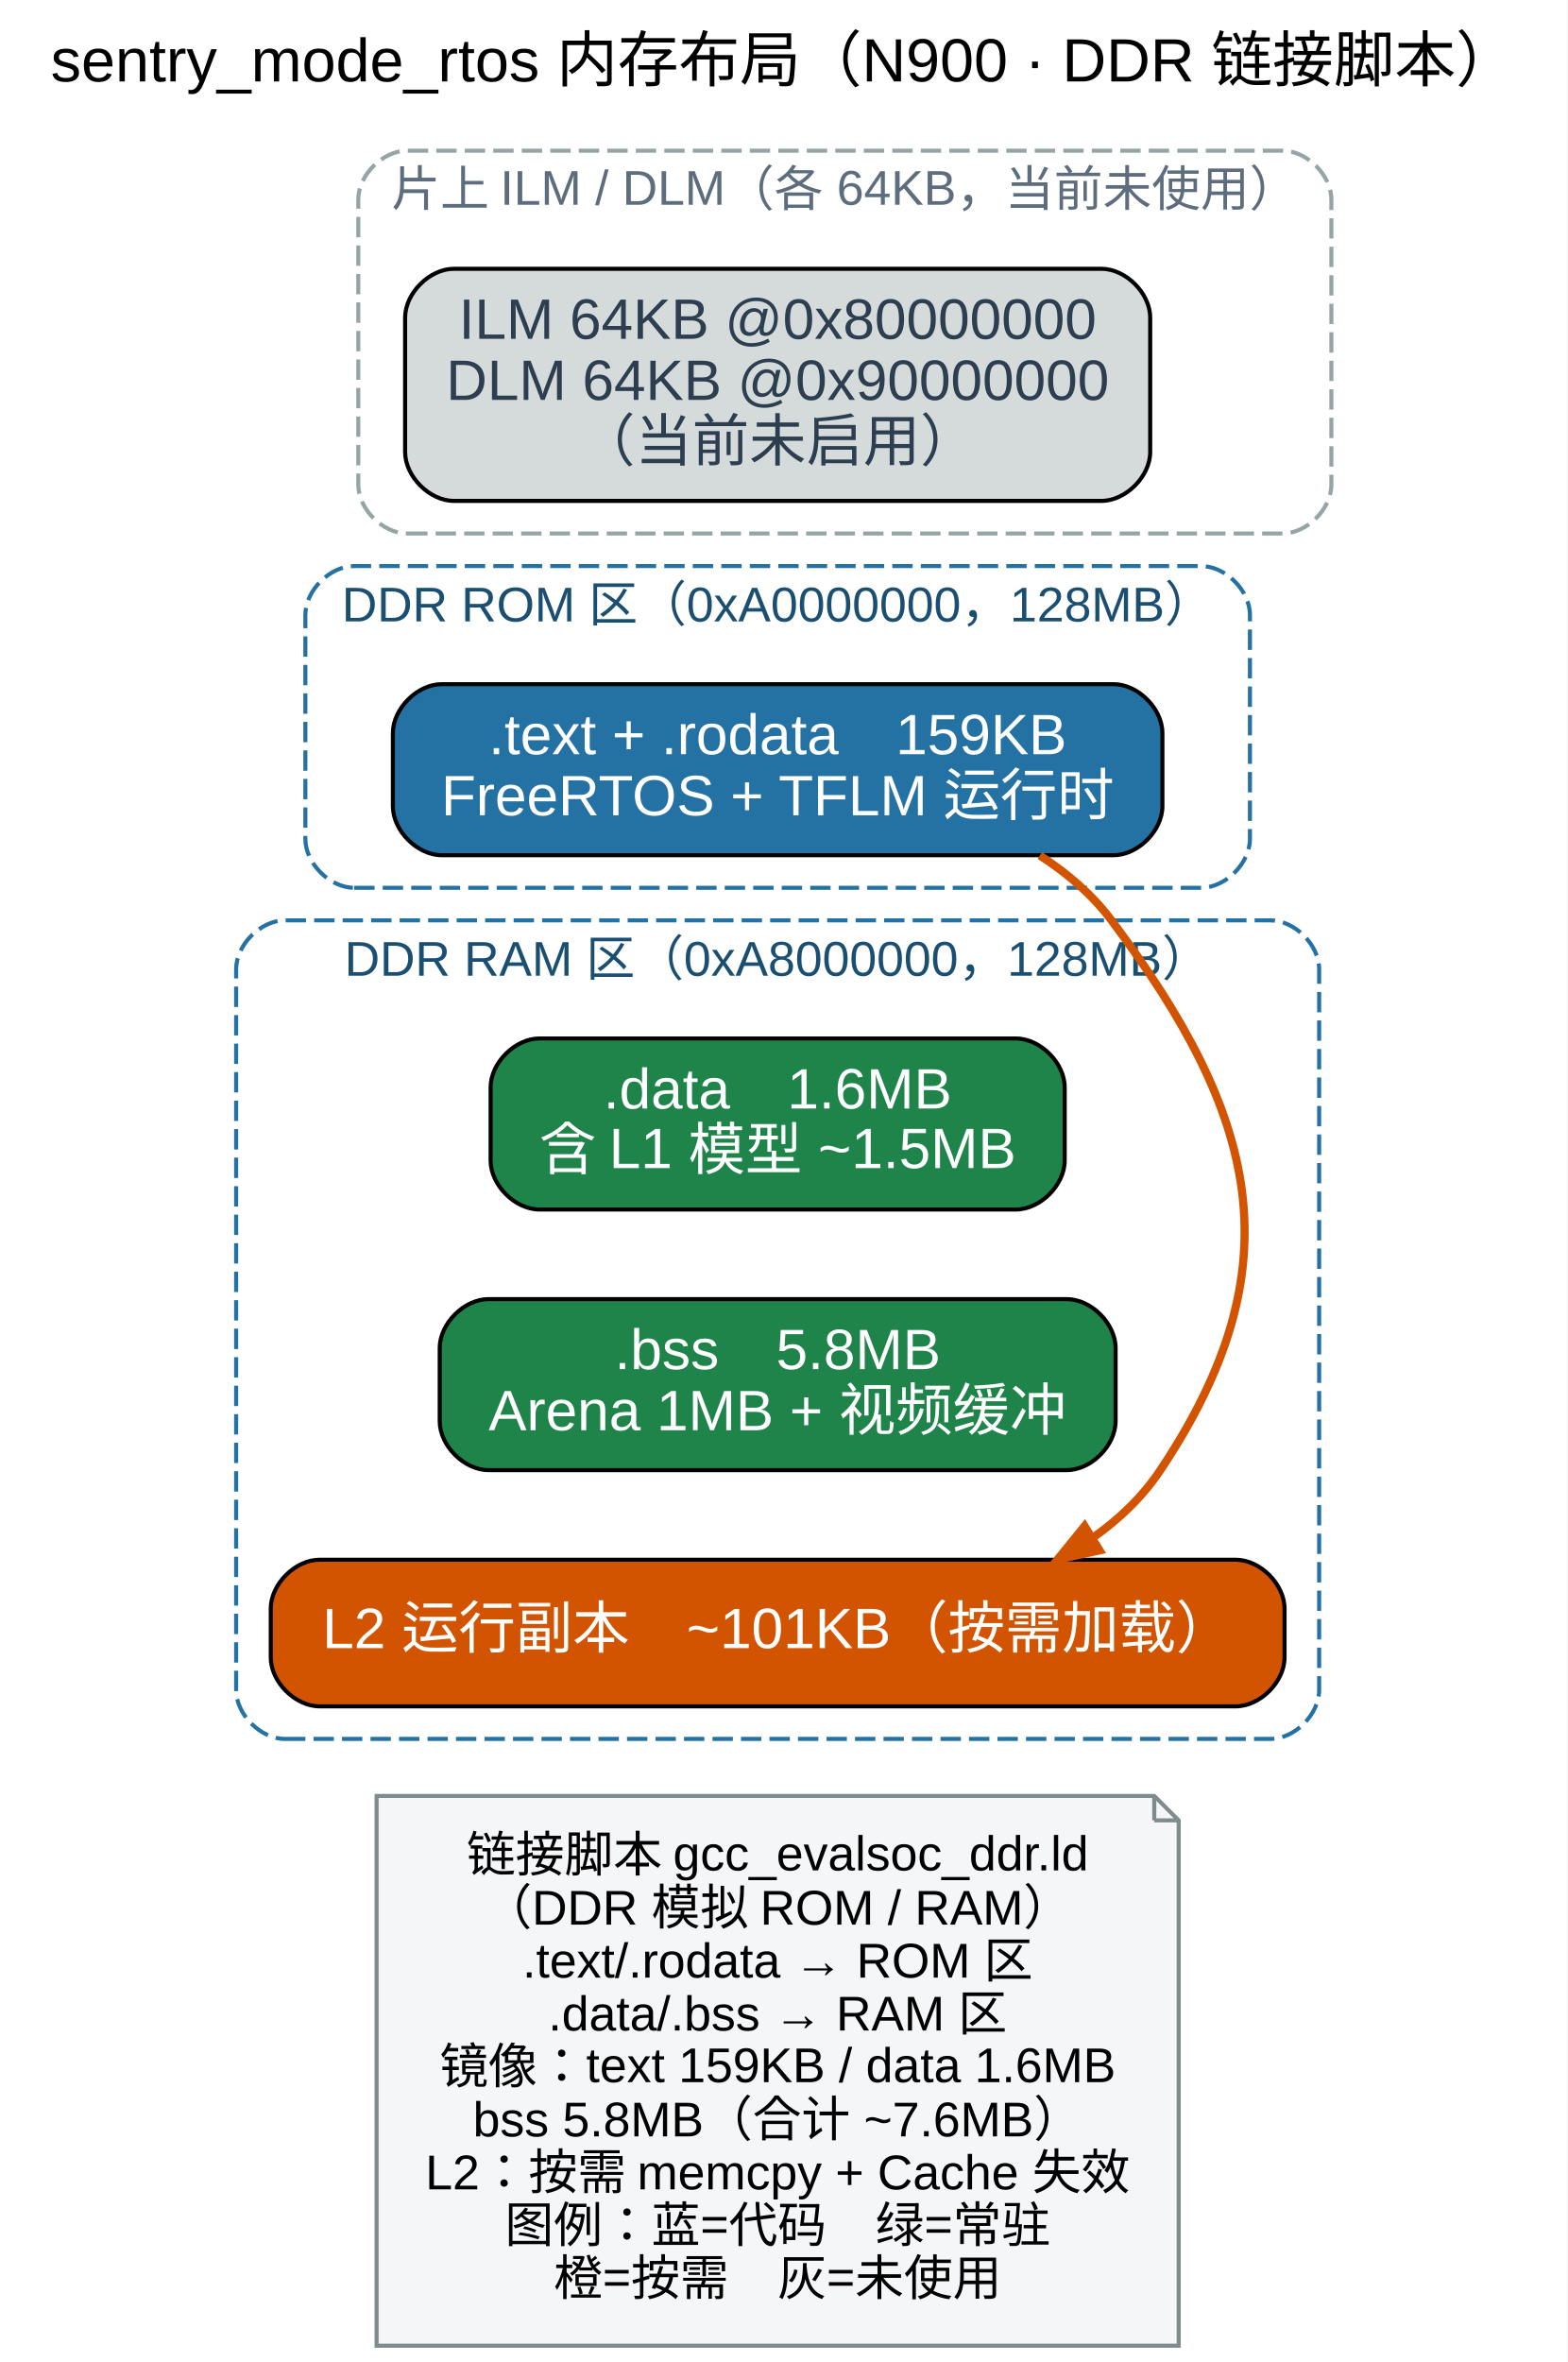
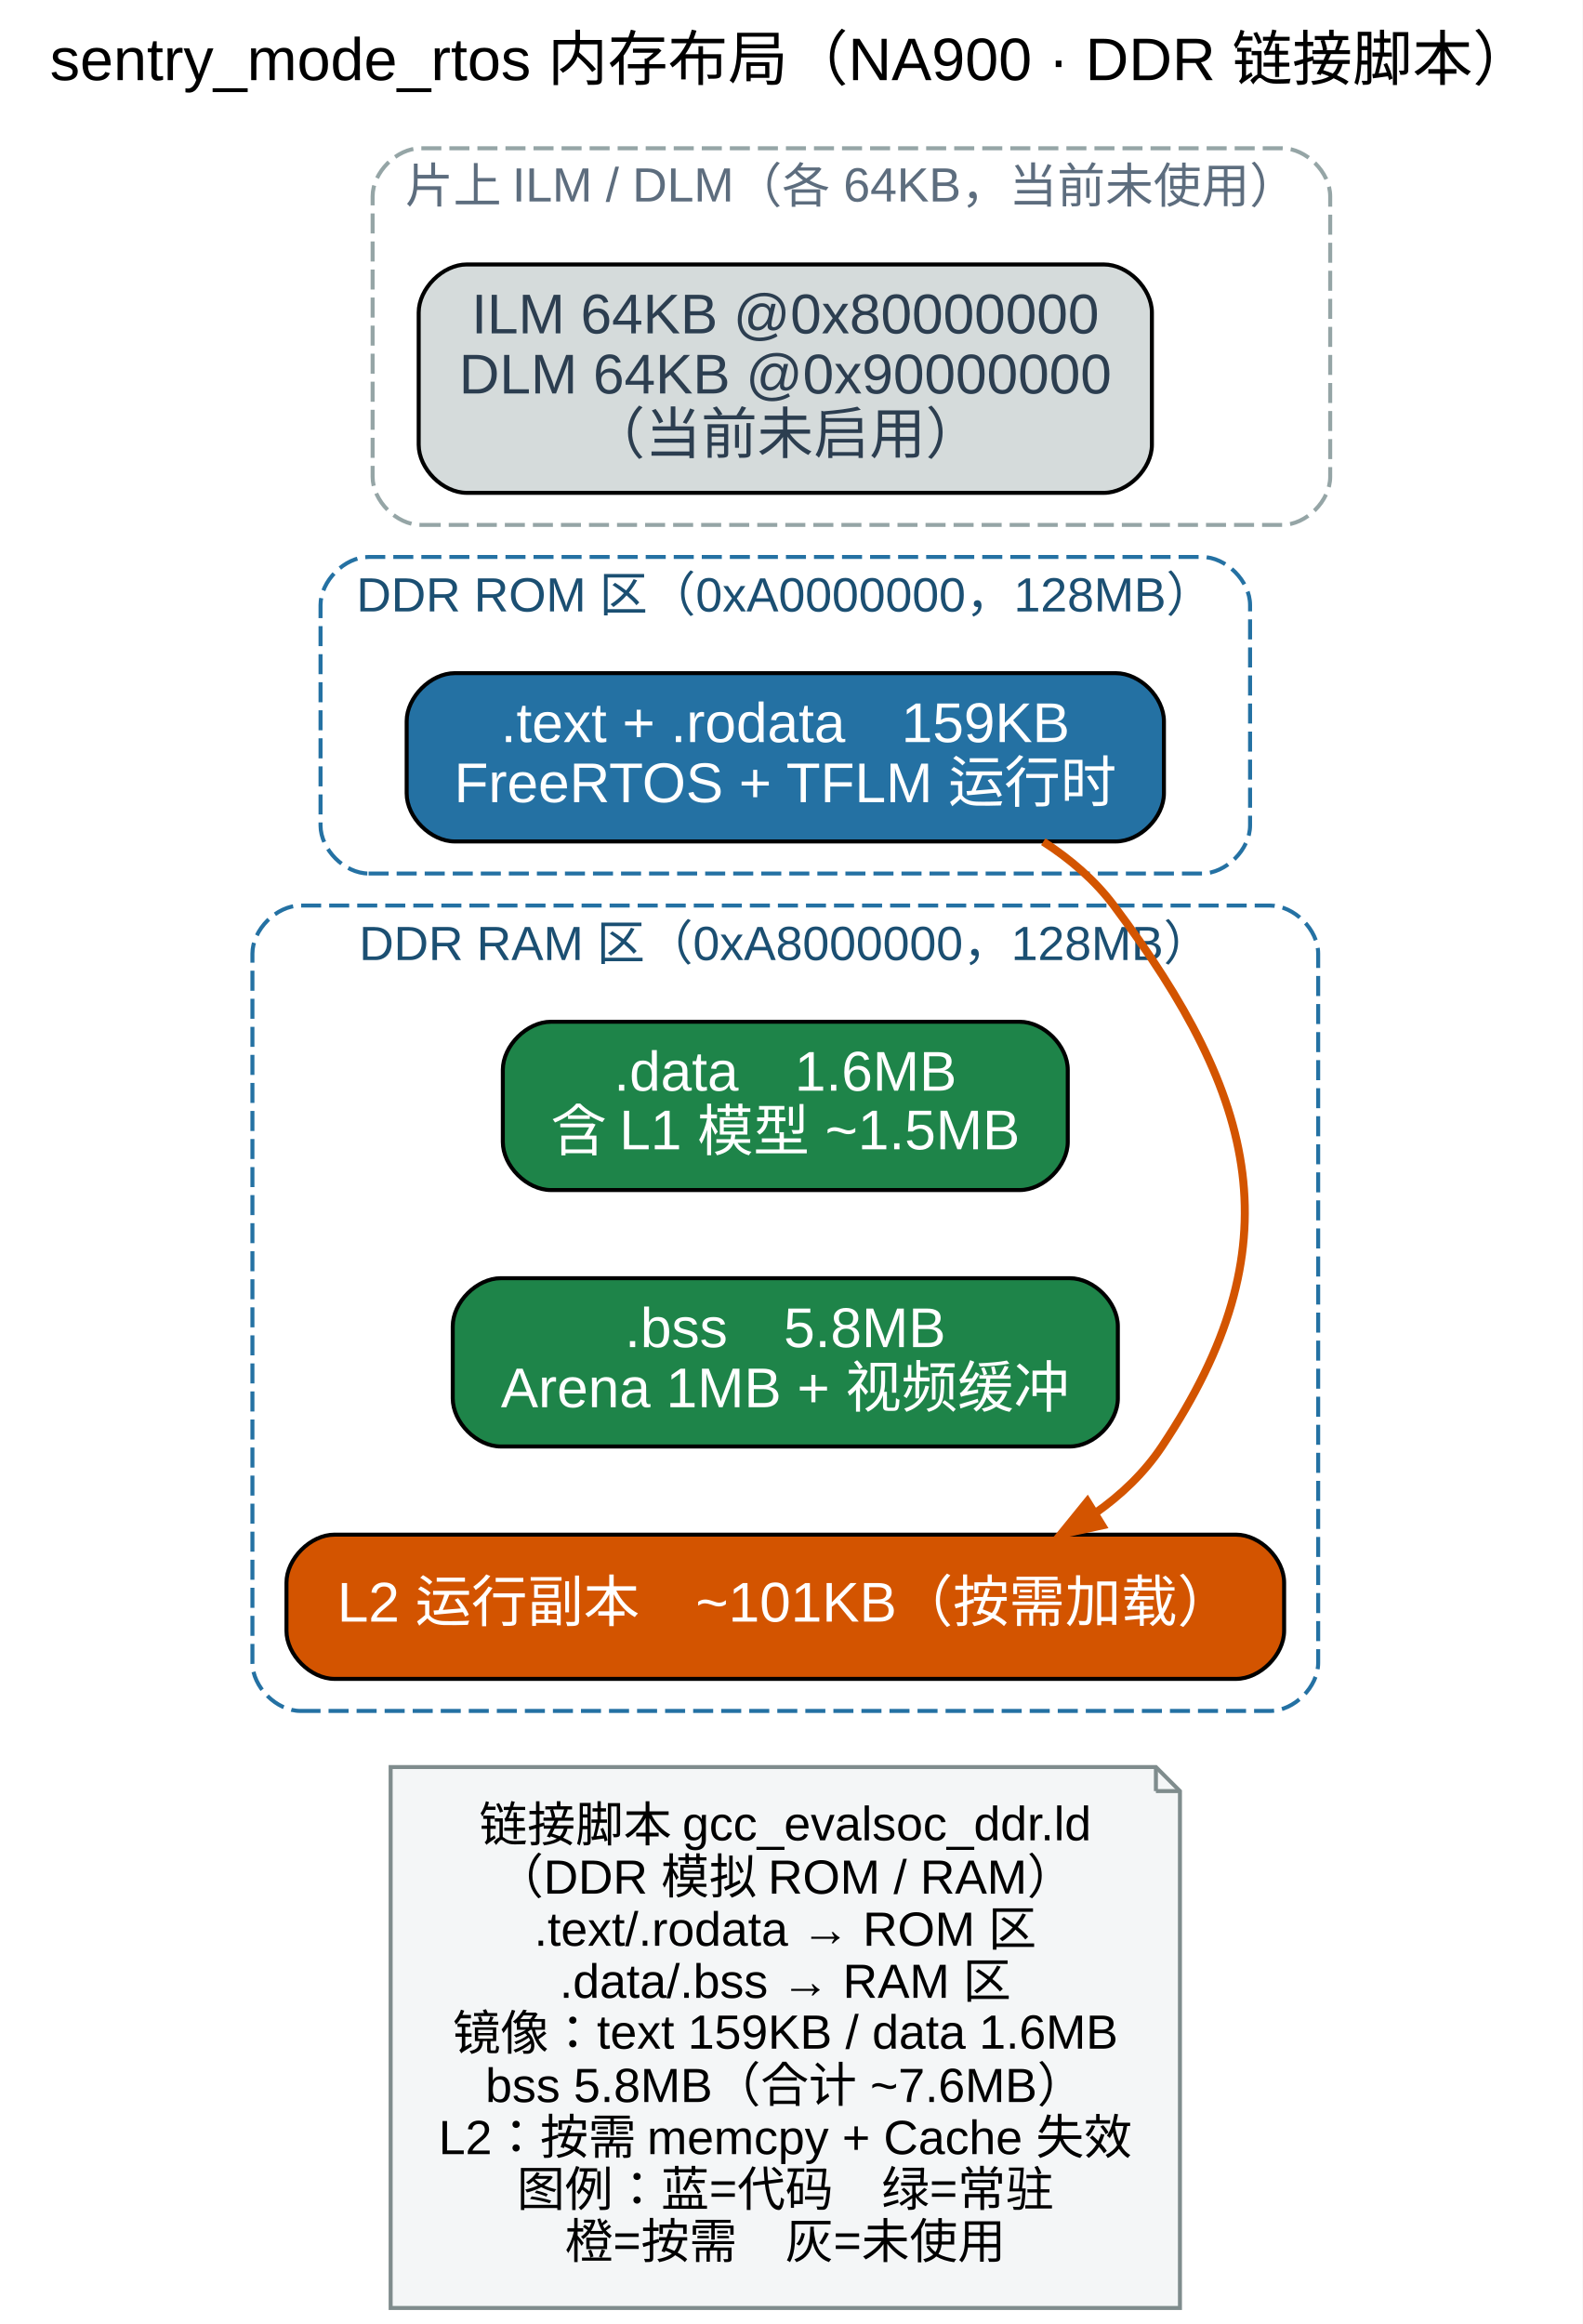
- <svg xmlns="http://www.w3.org/2000/svg" width="385pt" height="580pt" viewBox="0.00 0.00 385.00 580.00">
+ <svg xmlns="http://www.w3.org/2000/svg" width="395pt" height="580pt" viewBox="0.00 0.00 395.00 580.00">
  <g id="graph0" class="graph" transform="scale(1 1) rotate(0) translate(4 576)">
-     <polygon fill="white" stroke="transparent" points="-4,4 -4,-576 381,-576 381,4 -4,4" />
-     <text text-anchor="middle" x="188.5" y="-556" font-family="Arial" font-size="15.00">sentry_mode_rtos 内存布局（N900 · DDR 链接脚本）</text>
+     <polygon fill="white" stroke="transparent" points="-4,4 -4,-576 391,-576 391,4 -4,4" />
+     <text text-anchor="middle" x="193.5" y="-556" font-family="Arial" font-size="15.00">sentry_mode_rtos 内存布局（NA900 · DDR 链接脚本）</text>
    <g id="clust1" class="cluster">
-       <path fill="none" stroke="#95a5a6" stroke-dasharray="5,2" d="M96,-445C96,-445 311,-445 311,-445 317,-445 323,-451 323,-457 323,-457 323,-527 323,-527 323,-533 317,-539 311,-539 311,-539 96,-539 96,-539 90,-539 84,-533 84,-527 84,-527 84,-457 84,-457 84,-451 90,-445 96,-445" />
-       <text text-anchor="middle" x="203.5" y="-525.4" font-family="Arial" font-size="12.00" fill="#5d6d7e">片上 ILM / DLM（各 64KB，当前未使用）</text>
+       <path fill="none" stroke="#95a5a6" stroke-dasharray="5,2" d="M101,-445C101,-445 316,-445 316,-445 322,-445 328,-451 328,-457 328,-457 328,-527 328,-527 328,-533 322,-539 316,-539 316,-539 101,-539 101,-539 95,-539 89,-533 89,-527 89,-527 89,-457 89,-457 89,-451 95,-445 101,-445" />
+       <text text-anchor="middle" x="208.5" y="-525.4" font-family="Arial" font-size="12.00" fill="#5d6d7e">片上 ILM / DLM（各 64KB，当前未使用）</text>
    </g>
    <g id="clust2" class="cluster">
-       <path fill="none" stroke="#2471a3" stroke-dasharray="5,2" d="M83,-358C83,-358 291,-358 291,-358 297,-358 303,-364 303,-370 303,-370 303,-425 303,-425 303,-431 297,-437 291,-437 291,-437 83,-437 83,-437 77,-437 71,-431 71,-425 71,-425 71,-370 71,-370 71,-364 77,-358 83,-358" />
-       <text text-anchor="middle" x="187" y="-423.4" font-family="Arial" font-size="12.00" fill="#1b4f72">DDR ROM 区（0xA0000000，128MB）</text>
+       <path fill="none" stroke="#2471a3" stroke-dasharray="5,2" d="M88,-358C88,-358 296,-358 296,-358 302,-358 308,-364 308,-370 308,-370 308,-425 308,-425 308,-431 302,-437 296,-437 296,-437 88,-437 88,-437 82,-437 76,-431 76,-425 76,-425 76,-370 76,-370 76,-364 82,-358 88,-358" />
+       <text text-anchor="middle" x="192" y="-423.4" font-family="Arial" font-size="12.00" fill="#1b4f72">DDR ROM 区（0xA0000000，128MB）</text>
    </g>
    <g id="clust3" class="cluster">
-       <path fill="none" stroke="#2471a3" stroke-dasharray="5,2" d="M66,-149C66,-149 308,-149 308,-149 314,-149 320,-155 320,-161 320,-161 320,-338 320,-338 320,-344 314,-350 308,-350 308,-350 66,-350 66,-350 60,-350 54,-344 54,-338 54,-338 54,-161 54,-161 54,-155 60,-149 66,-149" />
-       <text text-anchor="middle" x="187" y="-336.4" font-family="Arial" font-size="12.00" fill="#1b4f72">DDR RAM 区（0xA8000000，128MB）</text>
+       <path fill="none" stroke="#2471a3" stroke-dasharray="5,2" d="M71,-149C71,-149 313,-149 313,-149 319,-149 325,-155 325,-161 325,-161 325,-338 325,-338 325,-344 319,-350 313,-350 313,-350 71,-350 71,-350 65,-350 59,-344 59,-338 59,-338 59,-161 59,-161 59,-155 65,-149 71,-149" />
+       <text text-anchor="middle" x="192" y="-336.4" font-family="Arial" font-size="12.00" fill="#1b4f72">DDR RAM 区（0xA8000000，128MB）</text>
    </g>
    <g id="node1" class="node">
-       <path fill="#d5dbdb" stroke="black" d="M266.5,-510C266.5,-510 107.5,-510 107.5,-510 101.5,-510 95.5,-504 95.5,-498 95.5,-498 95.5,-465 95.5,-465 95.5,-459 101.5,-453 107.5,-453 107.5,-453 266.5,-453 266.5,-453 272.5,-453 278.5,-459 278.5,-465 278.5,-465 278.5,-498 278.5,-498 278.5,-504 272.5,-510 266.5,-510" />
-       <text text-anchor="middle" x="187" y="-492.8" font-family="Arial" font-size="14.00" fill="#2c3e50">ILM 64KB @0x80000000</text>
-       <text text-anchor="middle" x="187" y="-477.8" font-family="Arial" font-size="14.00" fill="#2c3e50">DLM 64KB @0x90000000</text>
-       <text text-anchor="middle" x="187" y="-462.8" font-family="Arial" font-size="14.00" fill="#2c3e50">（当前未启用）</text>
+       <path fill="#d5dbdb" stroke="black" d="M271.5,-510C271.5,-510 112.5,-510 112.5,-510 106.5,-510 100.5,-504 100.5,-498 100.5,-498 100.5,-465 100.5,-465 100.5,-459 106.5,-453 112.5,-453 112.5,-453 271.5,-453 271.5,-453 277.5,-453 283.5,-459 283.5,-465 283.5,-465 283.5,-498 283.5,-498 283.5,-504 277.5,-510 271.5,-510" />
+       <text text-anchor="middle" x="192" y="-492.8" font-family="Arial" font-size="14.00" fill="#2c3e50">ILM 64KB @0x80000000</text>
+       <text text-anchor="middle" x="192" y="-477.8" font-family="Arial" font-size="14.00" fill="#2c3e50">DLM 64KB @0x90000000</text>
+       <text text-anchor="middle" x="192" y="-462.8" font-family="Arial" font-size="14.00" fill="#2c3e50">（当前未启用）</text>
    </g>
    <g id="node2" class="node">
-       <path fill="#2471a3" stroke="black" d="M269.5,-408C269.5,-408 104.5,-408 104.5,-408 98.5,-408 92.5,-402 92.5,-396 92.5,-396 92.5,-378 92.5,-378 92.5,-372 98.5,-366 104.5,-366 104.5,-366 269.5,-366 269.5,-366 275.5,-366 281.5,-372 281.5,-378 281.5,-378 281.5,-396 281.5,-396 281.5,-402 275.5,-408 269.5,-408" />
-       <text text-anchor="middle" x="187" y="-390.8" font-family="Arial" font-size="14.00" fill="white">.text + .rodata　159KB</text>
-       <text text-anchor="middle" x="187" y="-375.8" font-family="Arial" font-size="14.00" fill="white">FreeRTOS + TFLM 运行时</text>
+       <path fill="#2471a3" stroke="black" d="M274.5,-408C274.5,-408 109.5,-408 109.5,-408 103.5,-408 97.5,-402 97.5,-396 97.5,-396 97.5,-378 97.5,-378 97.5,-372 103.5,-366 109.5,-366 109.5,-366 274.5,-366 274.5,-366 280.5,-366 286.5,-372 286.5,-378 286.5,-378 286.5,-396 286.5,-396 286.5,-402 280.5,-408 274.5,-408" />
+       <text text-anchor="middle" x="192" y="-390.8" font-family="Arial" font-size="14.00" fill="white">.text + .rodata　159KB</text>
+       <text text-anchor="middle" x="192" y="-375.8" font-family="Arial" font-size="14.00" fill="white">FreeRTOS + TFLM 运行时</text>
    </g>
    <g id="node3" class="node">
-       <path fill="#1e8449" stroke="black" d="M245.5,-321C245.5,-321 128.5,-321 128.5,-321 122.5,-321 116.5,-315 116.5,-309 116.5,-309 116.5,-291 116.5,-291 116.5,-285 122.5,-279 128.5,-279 128.5,-279 245.5,-279 245.5,-279 251.5,-279 257.5,-285 257.5,-291 257.5,-291 257.5,-309 257.5,-309 257.5,-315 251.5,-321 245.5,-321" />
-       <text text-anchor="middle" x="187" y="-303.8" font-family="Arial" font-size="14.00" fill="white">.data　1.6MB</text>
-       <text text-anchor="middle" x="187" y="-288.8" font-family="Arial" font-size="14.00" fill="white">含 L1 模型 ~1.5MB</text>
+       <path fill="#1e8449" stroke="black" d="M250.5,-321C250.5,-321 133.5,-321 133.5,-321 127.5,-321 121.5,-315 121.5,-309 121.5,-309 121.5,-291 121.5,-291 121.5,-285 127.5,-279 133.5,-279 133.5,-279 250.5,-279 250.5,-279 256.5,-279 262.5,-285 262.5,-291 262.5,-291 262.5,-309 262.5,-309 262.5,-315 256.5,-321 250.5,-321" />
+       <text text-anchor="middle" x="192" y="-303.8" font-family="Arial" font-size="14.00" fill="white">.data　1.6MB</text>
+       <text text-anchor="middle" x="192" y="-288.8" font-family="Arial" font-size="14.00" fill="white">含 L1 模型 ~1.5MB</text>
    </g>
    <g id="node5" class="node">
-       <path fill="#d35400" stroke="black" d="M299.5,-193C299.5,-193 74.5,-193 74.5,-193 68.5,-193 62.5,-187 62.5,-181 62.5,-181 62.5,-169 62.5,-169 62.5,-163 68.5,-157 74.5,-157 74.5,-157 299.5,-157 299.5,-157 305.5,-157 311.5,-163 311.5,-169 311.5,-169 311.5,-181 311.5,-181 311.5,-187 305.5,-193 299.5,-193" />
-       <text text-anchor="middle" x="187" y="-171.3" font-family="Arial" font-size="14.00" fill="white">L2 运行副本　~101KB（按需加载）</text>
+       <path fill="#d35400" stroke="black" d="M304.5,-193C304.5,-193 79.5,-193 79.5,-193 73.5,-193 67.5,-187 67.5,-181 67.5,-181 67.5,-169 67.5,-169 67.5,-163 73.5,-157 79.5,-157 79.5,-157 304.5,-157 304.5,-157 310.5,-157 316.5,-163 316.5,-169 316.5,-169 316.5,-181 316.5,-181 316.5,-187 310.5,-193 304.5,-193" />
+       <text text-anchor="middle" x="192" y="-171.3" font-family="Arial" font-size="14.00" fill="white">L2 运行副本　~101KB（按需加载）</text>
    </g>
    <g id="edge6" class="edge">
-       <path fill="none" stroke="#d35400" stroke-width="2" d="M251.39,-365.93C258.13,-361.59 264.25,-356.35 269,-350 305.1,-301.78 314.45,-265.09 281,-215 276.58,-208.39 270.82,-202.9 264.31,-198.33" />
-       <polygon fill="#d35400" stroke="#d35400" stroke-width="2" points="266.07,-195.3 255.72,-193.04 262.39,-201.26 266.07,-195.3" />
+       <path fill="none" stroke="#d35400" stroke-width="2" d="M256.39,-365.93C263.13,-361.59 269.25,-356.35 274,-350 310.1,-301.78 319.45,-265.09 286,-215 281.58,-208.39 275.82,-202.9 269.31,-198.33" />
+       <polygon fill="#d35400" stroke="#d35400" stroke-width="2" points="271.07,-195.3 260.72,-193.04 267.39,-201.26 271.07,-195.3" />
    </g>
    <g id="node4" class="node">
-       <path fill="#1e8449" stroke="black" d="M258,-257C258,-257 116,-257 116,-257 110,-257 104,-251 104,-245 104,-245 104,-227 104,-227 104,-221 110,-215 116,-215 116,-215 258,-215 258,-215 264,-215 270,-221 270,-227 270,-227 270,-245 270,-245 270,-251 264,-257 258,-257" />
-       <text text-anchor="middle" x="187" y="-239.8" font-family="Arial" font-size="14.00" fill="white">.bss　5.8MB</text>
-       <text text-anchor="middle" x="187" y="-224.8" font-family="Arial" font-size="14.00" fill="white">Arena 1MB + 视频缓冲</text>
+       <path fill="#1e8449" stroke="black" d="M263,-257C263,-257 121,-257 121,-257 115,-257 109,-251 109,-245 109,-245 109,-227 109,-227 109,-221 115,-215 121,-215 121,-215 263,-215 263,-215 269,-215 275,-221 275,-227 275,-227 275,-245 275,-245 275,-251 269,-257 263,-257" />
+       <text text-anchor="middle" x="192" y="-239.8" font-family="Arial" font-size="14.00" fill="white">.bss　5.8MB</text>
+       <text text-anchor="middle" x="192" y="-224.8" font-family="Arial" font-size="14.00" fill="white">Arena 1MB + 视频缓冲</text>
    </g>
    <g id="node6" class="node">
-       <polygon fill="#f4f6f7" stroke="#7f8c8d" points="279.5,-135 88.5,-135 88.5,0 285.5,0 285.5,-129 279.5,-135" />
-       <polyline fill="none" stroke="#7f8c8d" points="279.5,-135 279.5,-129 " />
-       <polyline fill="none" stroke="#7f8c8d" points="285.5,-129 279.5,-129 " />
-       <text text-anchor="middle" x="187" y="-116.4" font-family="Arial" font-size="12.00">链接脚本 gcc_evalsoc_ddr.ld</text>
-       <text text-anchor="middle" x="187" y="-103.4" font-family="Arial" font-size="12.00">（DDR 模拟 ROM / RAM）</text>
-       <text text-anchor="middle" x="187" y="-90.4" font-family="Arial" font-size="12.00">.text/.rodata → ROM 区</text>
-       <text text-anchor="middle" x="187" y="-77.4" font-family="Arial" font-size="12.00">.data/.bss → RAM 区</text>
-       <text text-anchor="middle" x="187" y="-64.4" font-family="Arial" font-size="12.00">镜像：text 159KB / data 1.6MB</text>
-       <text text-anchor="middle" x="187" y="-51.4" font-family="Arial" font-size="12.00">bss 5.8MB（合计 ~7.6MB）</text>
-       <text text-anchor="middle" x="187" y="-38.4" font-family="Arial" font-size="12.00">L2：按需 memcpy + Cache 失效</text>
-       <text text-anchor="middle" x="187" y="-25.4" font-family="Arial" font-size="12.00">图例：蓝=代码　绿=常驻</text>
-       <text text-anchor="middle" x="187" y="-12.4" font-family="Arial" font-size="12.00">橙=按需　灰=未使用</text>
+       <polygon fill="#f4f6f7" stroke="#7f8c8d" points="284.5,-135 93.5,-135 93.5,0 290.5,0 290.5,-129 284.5,-135" />
+       <polyline fill="none" stroke="#7f8c8d" points="284.5,-135 284.5,-129 " />
+       <polyline fill="none" stroke="#7f8c8d" points="290.5,-129 284.5,-129 " />
+       <text text-anchor="middle" x="192" y="-116.4" font-family="Arial" font-size="12.00">链接脚本 gcc_evalsoc_ddr.ld</text>
+       <text text-anchor="middle" x="192" y="-103.4" font-family="Arial" font-size="12.00">（DDR 模拟 ROM / RAM）</text>
+       <text text-anchor="middle" x="192" y="-90.4" font-family="Arial" font-size="12.00">.text/.rodata → ROM 区</text>
+       <text text-anchor="middle" x="192" y="-77.4" font-family="Arial" font-size="12.00">.data/.bss → RAM 区</text>
+       <text text-anchor="middle" x="192" y="-64.4" font-family="Arial" font-size="12.00">镜像：text 159KB / data 1.6MB</text>
+       <text text-anchor="middle" x="192" y="-51.4" font-family="Arial" font-size="12.00">bss 5.8MB（合计 ~7.6MB）</text>
+       <text text-anchor="middle" x="192" y="-38.4" font-family="Arial" font-size="12.00">L2：按需 memcpy + Cache 失效</text>
+       <text text-anchor="middle" x="192" y="-25.4" font-family="Arial" font-size="12.00">图例：蓝=代码　绿=常驻</text>
+       <text text-anchor="middle" x="192" y="-12.4" font-family="Arial" font-size="12.00">橙=按需　灰=未使用</text>
    </g>
  </g>
</svg>
